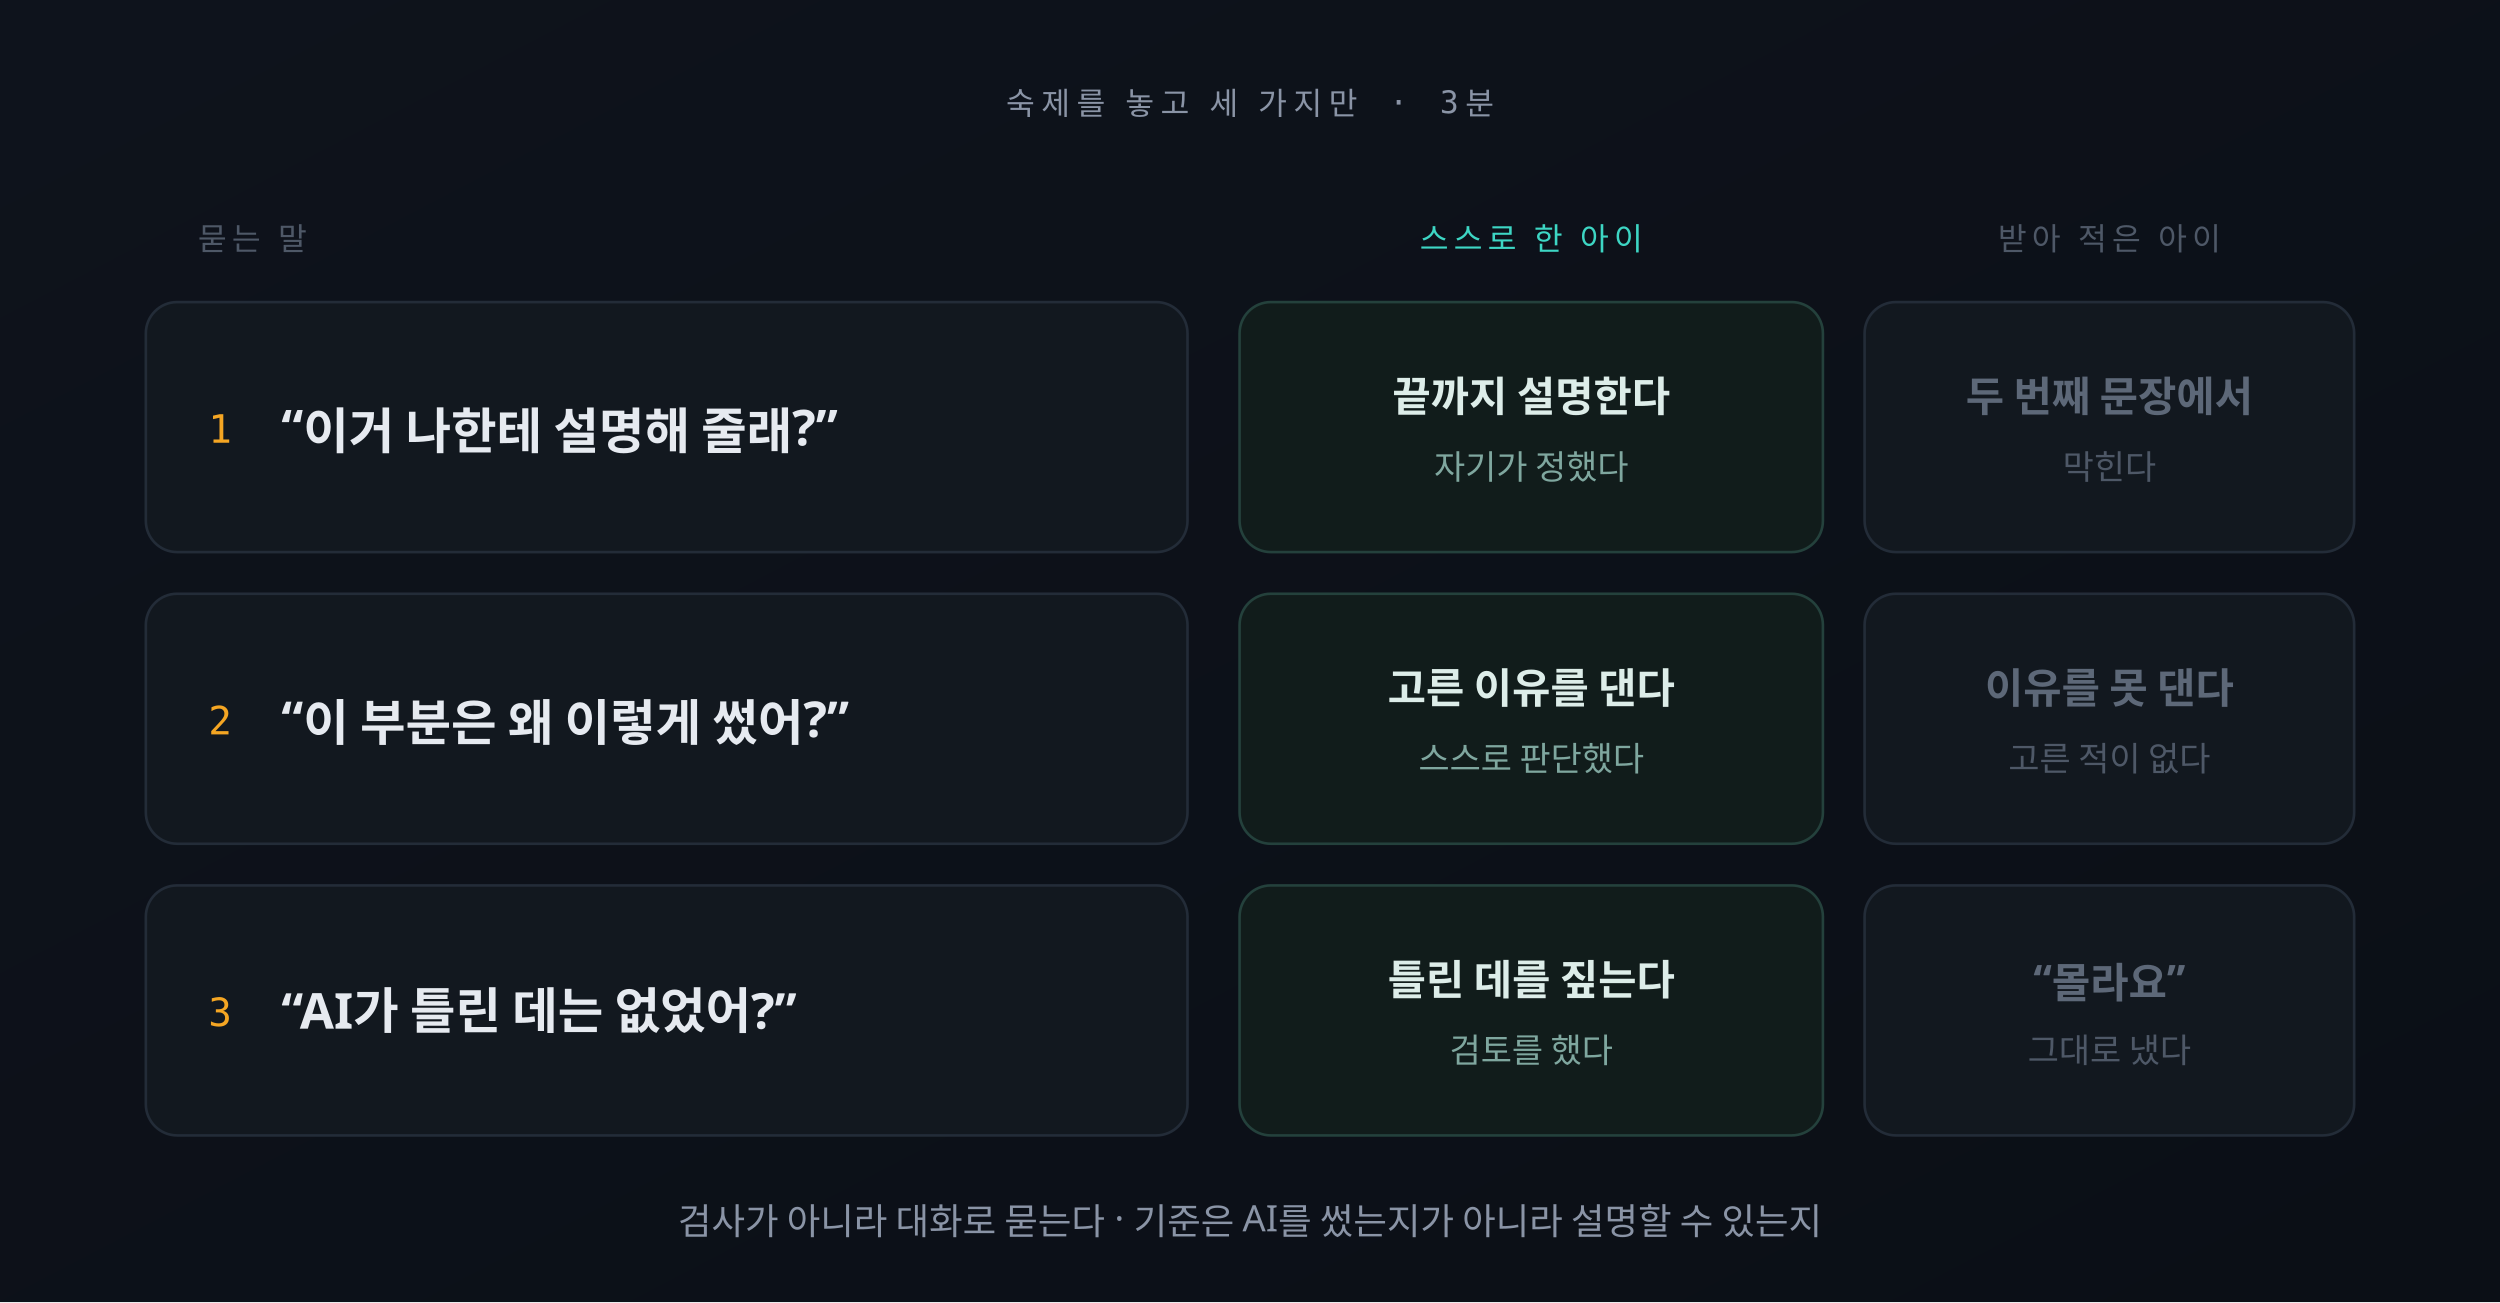
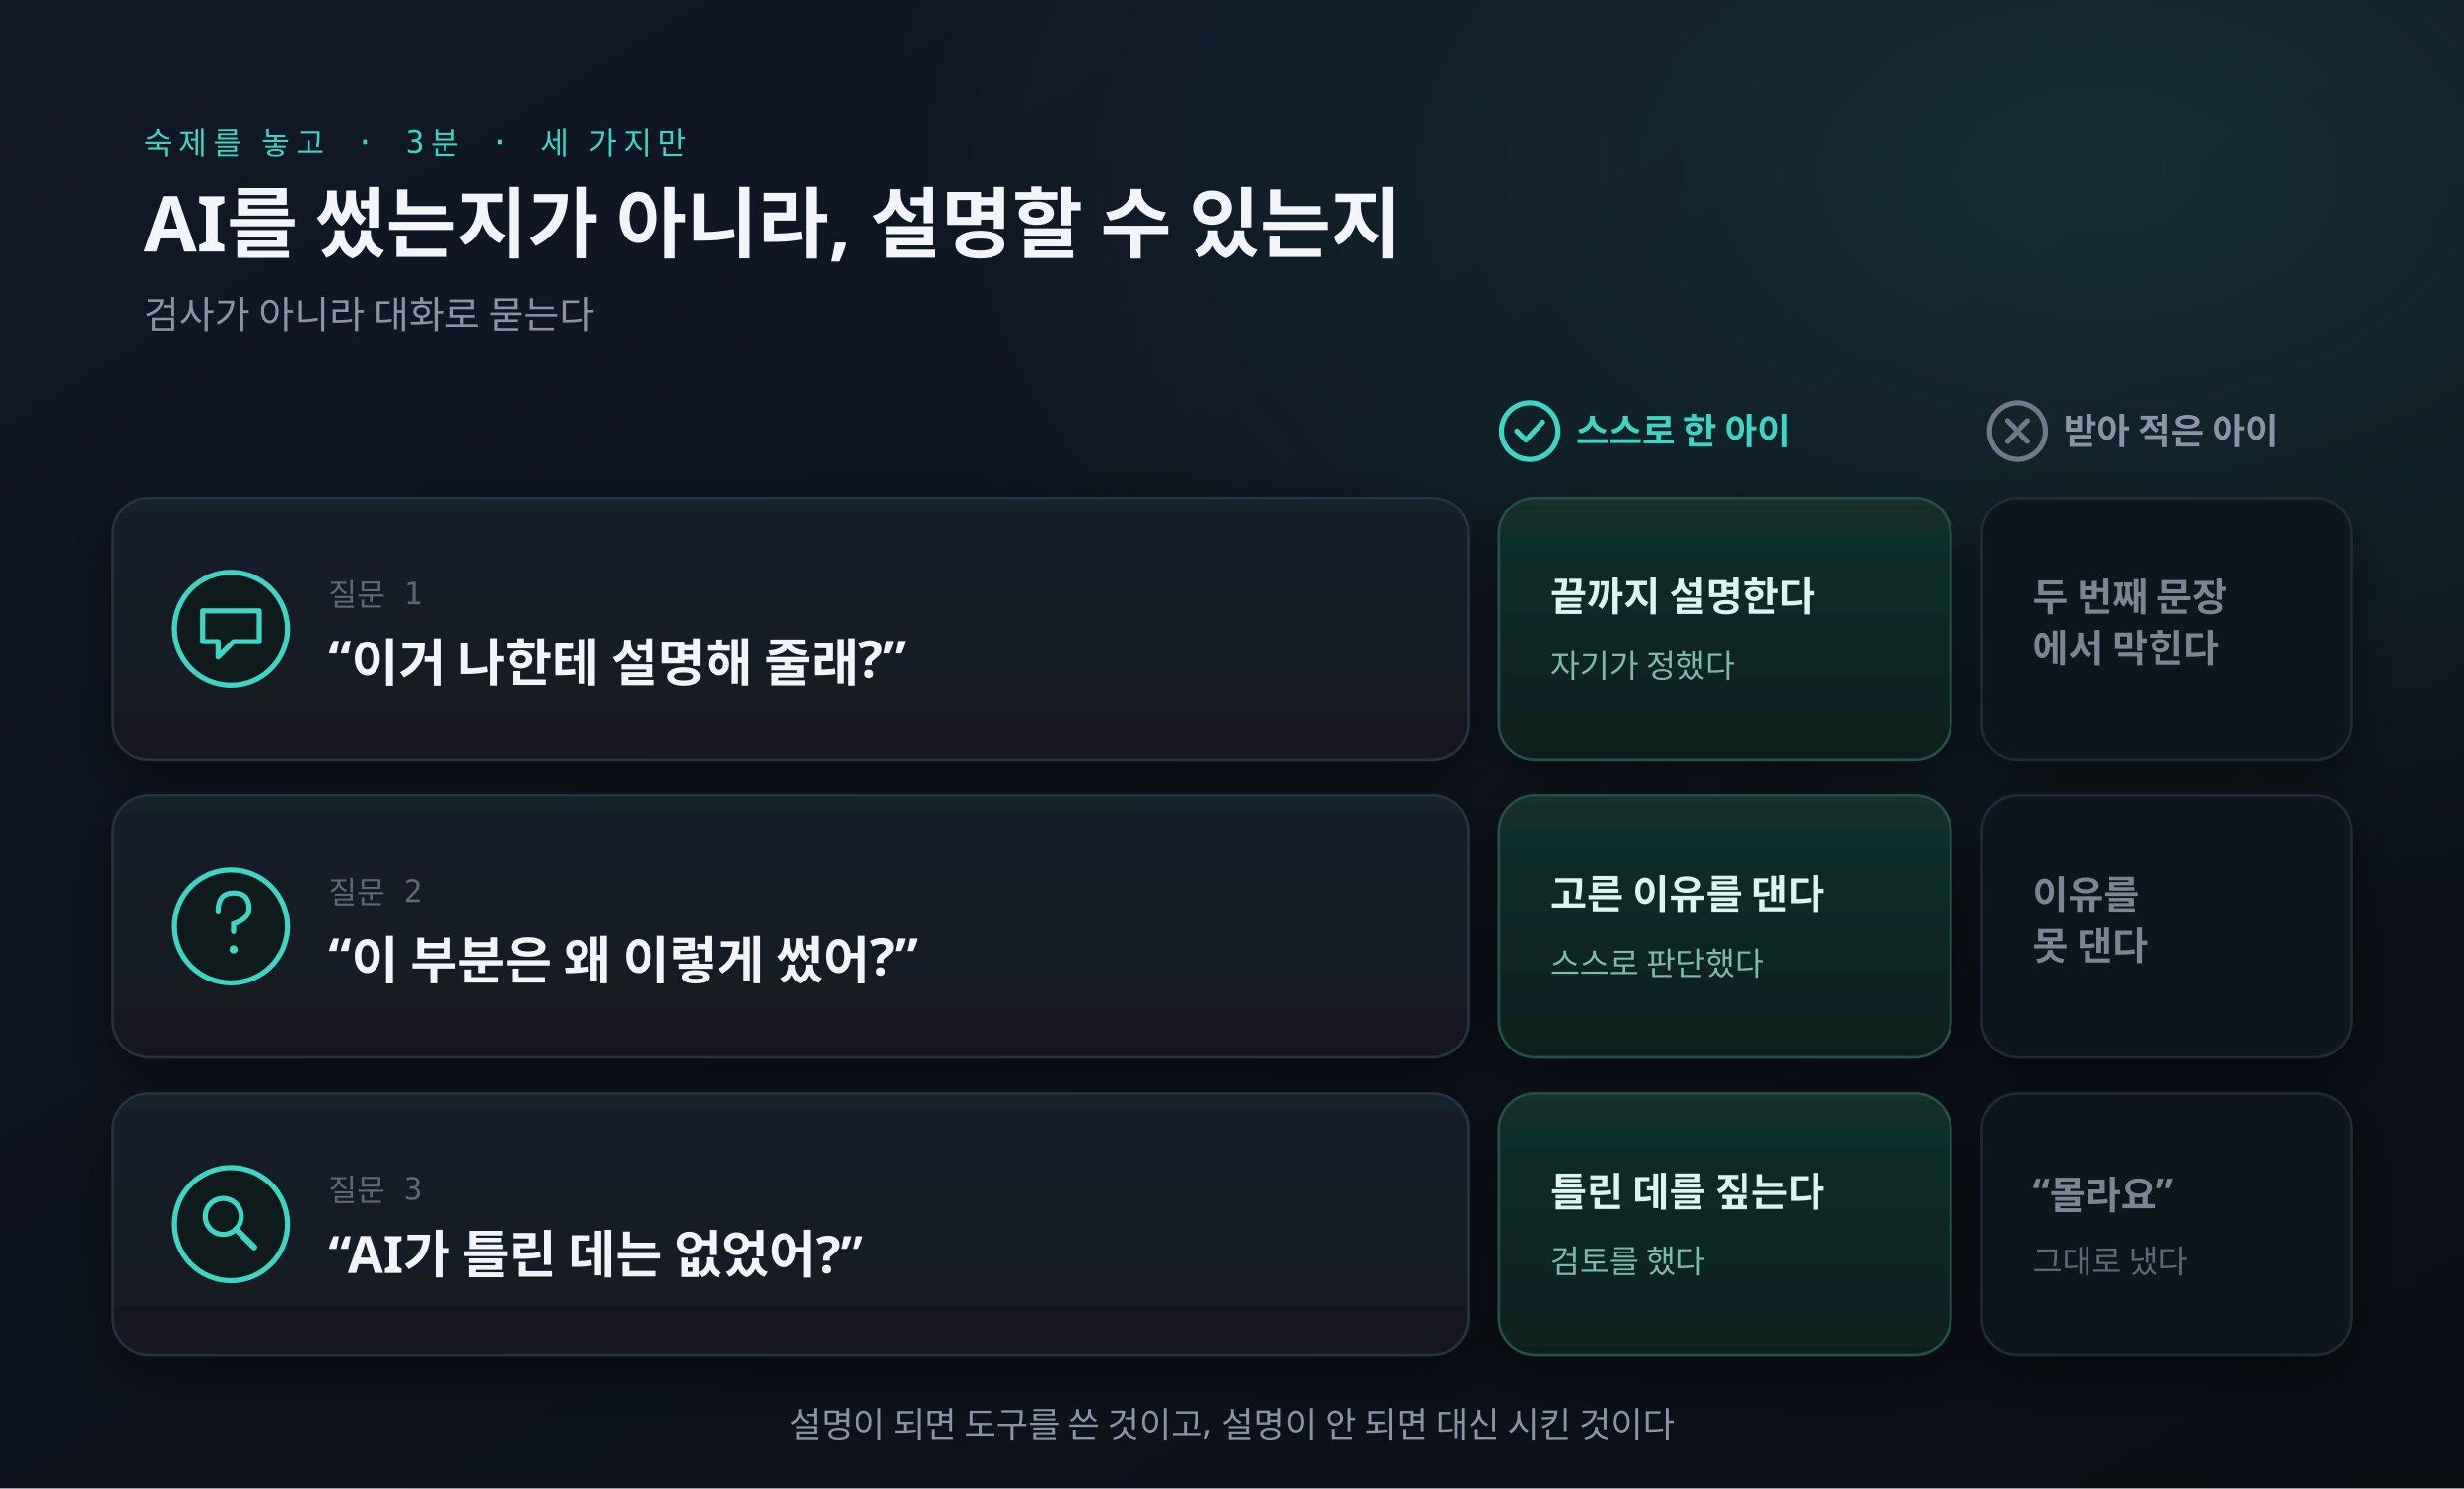
- <svg xmlns="http://www.w3.org/2000/svg" viewBox="0 0 960 500" width="960" height="500" role="img" aria-label="아이가 가져온 숙제를 놓고 묻는 세 가지 질문. 이거 나한테 설명해 줄래 하고 물으면 스스로 한 아이는 끝까지 설명하고, 받아 적은 아이는 두 번째 문장에서 막힌다. 이 부분은 왜 이렇게 썼어 하고 물으면 판단한 아이는 고른 이유를 대고, 받아 적은 아이는 이유를 못 댄다. AI가 틀린 데는 없었어 하고 물으면 검토한 아이는 틀린 데를 짚고, 그대로 낸 아이는 몰라요라고 한다. 기준은 AI를 썼는지가 아니라 설명할 수 있는지다.">
+ <svg xmlns="http://www.w3.org/2000/svg" viewBox="0 0 960 580" width="960" height="580" role="img" aria-label="아이가 가져온 숙제를 놓고 3분, 세 가지만 묻는다. 검사가 아니라 대화로. 이거 나한테 설명해 줄래 하고 물으면 스스로 한 아이는 끝까지 설명하고, 받아 적은 아이는 두 번째 문장에서 막힌다. 이 부분은 왜 이렇게 썼어 하고 물으면 스스로 한 아이는 고른 이유를 대고, 받아 적은 아이는 이유를 못 댄다. AI가 틀린 데는 없었어 하고 물으면 스스로 한 아이는 틀린 데를 짚고, 받아 적은 아이는 몰라요라고 한다. 기준은 AI를 썼는지가 아니라 설명할 수 있는지다.">
  <defs>
-     <linearGradient id="gbg" x1="0" y1="0" x2="1" y2="1">
-       <stop offset="0" stop-color="#0E131C" />
+     <linearGradient id="bg" x1="0" y1="0" x2="1" y2="1">
+       <stop offset="0" stop-color="#111827" />
      <stop offset="1" stop-color="#0B0F16" />
    </linearGradient>
+     <radialGradient id="glow" cx="0.85" cy="0.12" r="0.5">
+       <stop offset="0" stop-color="#3DD6C4" stop-opacity="0.13" />
+       <stop offset="1" stop-color="#3DD6C4" stop-opacity="0" />
+     </radialGradient>
+     <linearGradient id="card" x1="0" y1="0" x2="0" y2="1">
+       <stop offset="0" stop-color="#18202C" />
+       <stop offset="1" stop-color="#121821" />
+     </linearGradient>
+     <linearGradient id="good" x1="0" y1="0" x2="0" y2="1">
+       <stop offset="0" stop-color="#12302C" />
+       <stop offset="1" stop-color="#0E1F1D" />
+     </linearGradient>
+     <filter id="shadow" x="-20%" y="-20%" width="140%" height="160%">
+       <feDropShadow dx="0" dy="8" stdDeviation="10" flood-color="#000" flood-opacity="0.45" />
+     </filter>
  </defs>
-   <rect width="960" height="500" fill="url(#gbg)" />
-   <text x="480" y="44" text-anchor="middle" font-family="'IBM Plex Mono',ui-monospace,monospace" font-size="12" letter-spacing="2.5" fill="#8A94A6">숙제를 놓고 세 가지만 · 3분</text>
-   <g font-family="'IBM Plex Mono',ui-monospace,monospace" font-size="12" letter-spacing="2">
-     <text x="76" y="96" fill="#4E5867">묻는 말</text>
-     <text x="588" y="96" text-anchor="middle" fill="#3DD6C4">스스로 한 아이</text>
-     <text x="810" y="96" text-anchor="middle" fill="#4E5867">받아 적은 아이</text>
+   <rect width="960" height="580" fill="url(#bg)" />
+   <rect width="960" height="580" fill="url(#glow)" />
+   <g font-family="'Noto Sans KR',system-ui,sans-serif">
+     <text x="56" y="60" font-family="'IBM Plex Mono',ui-monospace,monospace" font-size="12" letter-spacing="2.5" fill="#3DD6C4">숙제를 놓고 · 3분 · 세 가지만</text>
+     <text x="56" y="98" font-size="30" font-weight="800" fill="#F1F4F8">AI를 썼는지가 아니라, 설명할 수 있는지</text>
+     <text x="56" y="128" font-size="15" fill="#8A94A6">검사가 아니라 대화로 묻는다</text>
+     <g transform="translate(596,168)">
+       <circle r="11" fill="none" stroke="#3DD6C4" stroke-width="2" />
+       <path d="M-5 0 l3.5 3.5 l6.5 -7" fill="none" stroke="#3DD6C4" stroke-width="2" stroke-linecap="round" stroke-linejoin="round" />
+     </g>
+     <text x="614" y="173" font-size="14" font-weight="700" fill="#3DD6C4">스스로 한 아이</text>
+     <g transform="translate(786,168)">
+       <circle r="11" fill="none" stroke="#6E7A8C" stroke-width="2" />
+       <path d="M-4 -4 l8 8 M4 -4 l-8 8" stroke="#6E7A8C" stroke-width="2" stroke-linecap="round" />
+     </g>
+     <text x="804" y="173" font-size="14" font-weight="700" fill="#8A94A6">받아 적은 아이</text>
+     <g filter="url(#shadow)">
+       <rect x="44" y="194" width="528" height="102" rx="14" fill="url(#card)" stroke="#263241" />
+       <rect x="584" y="194" width="176" height="102" rx="14" fill="url(#good)" stroke="#24514A" />
+       <rect x="772" y="194" width="144" height="102" rx="14" fill="#11161E" stroke="#232C38" />
+     </g>
+     <g transform="translate(90,245)">
+       <circle r="22" fill="#0E1A1C" stroke="#3DD6C4" stroke-width="2" />
+       <path d="M-11 -7 h22 v12 h-10 l-6 6 v-6 h-6 z" fill="none" stroke="#3DD6C4" stroke-width="2" stroke-linejoin="round" />
+     </g>
+     <text x="128" y="236" font-family="'IBM Plex Mono',ui-monospace,monospace" font-size="12" fill="#5D6878">질문 1</text>
+     <text x="128" y="264" font-size="20" font-weight="800" fill="#F1F4F8">“이거 나한테 설명해 줄래?”</text>
+     <text x="604" y="238" font-size="15.5" font-weight="700" fill="#DDF5F0">끝까지 설명한다</text>
+     <text x="604" y="264" font-size="12.5" fill="#7FB8AE">자기가 정했다</text>
+     <text x="792" y="238" font-size="15" font-weight="700" fill="#7B8594">두 번째 문장</text>
+     <text x="792" y="258" font-size="15" font-weight="700" fill="#7B8594">에서 막힌다</text>
+     <g filter="url(#shadow)">
+       <rect x="44" y="310" width="528" height="102" rx="14" fill="url(#card)" stroke="#263241" />
+       <rect x="584" y="310" width="176" height="102" rx="14" fill="url(#good)" stroke="#24514A" />
+       <rect x="772" y="310" width="144" height="102" rx="14" fill="#11161E" stroke="#232C38" />
+     </g>
+     <g transform="translate(90,361)">
+       <circle r="22" fill="#0E1A1C" stroke="#3DD6C4" stroke-width="2" />
+       <path d="M-5 -6 q0 -7 6 -7 q6 0 6 6 q0 4 -6 6 v3" fill="none" stroke="#3DD6C4" stroke-width="2" stroke-linecap="round" />
+       <circle cx="1" cy="9" r="1.6" fill="#3DD6C4" />
+     </g>
+     <text x="128" y="352" font-family="'IBM Plex Mono',ui-monospace,monospace" font-size="12" fill="#5D6878">질문 2</text>
+     <text x="128" y="380" font-size="20" font-weight="800" fill="#F1F4F8">“이 부분은 왜 이렇게 썼어?”</text>
+     <text x="604" y="354" font-size="15.5" font-weight="700" fill="#DDF5F0">고른 이유를 댄다</text>
+     <text x="604" y="380" font-size="12.5" fill="#7FB8AE">스스로 판단했다</text>
+     <text x="792" y="354" font-size="15" font-weight="700" fill="#7B8594">이유를</text>
+     <text x="792" y="374" font-size="15" font-weight="700" fill="#7B8594">못 댄다</text>
+     <g filter="url(#shadow)">
+       <rect x="44" y="426" width="528" height="102" rx="14" fill="url(#card)" stroke="#263241" />
+       <rect x="584" y="426" width="176" height="102" rx="14" fill="url(#good)" stroke="#24514A" />
+       <rect x="772" y="426" width="144" height="102" rx="14" fill="#11161E" stroke="#232C38" />
+     </g>
+     <g transform="translate(90,477)">
+       <circle r="22" fill="#0E1A1C" stroke="#3DD6C4" stroke-width="2" />
+       <circle cx="-3" cy="-3" r="7" fill="none" stroke="#3DD6C4" stroke-width="2" />
+       <path d="M2 2 l7 7" stroke="#3DD6C4" stroke-width="2.4" stroke-linecap="round" />
+     </g>
+     <text x="128" y="468" font-family="'IBM Plex Mono',ui-monospace,monospace" font-size="12" fill="#5D6878">질문 3</text>
+     <text x="128" y="496" font-size="20" font-weight="800" fill="#F1F4F8">“AI가 틀린 데는 없었어?”</text>
+     <text x="604" y="470" font-size="15.5" font-weight="700" fill="#DDF5F0">틀린 데를 짚는다</text>
+     <text x="604" y="496" font-size="12.5" fill="#7FB8AE">검토를 했다</text>
+     <text x="792" y="470" font-size="15" font-weight="700" fill="#7B8594">“몰라요”</text>
+     <text x="792" y="496" font-size="12.5" fill="#5D6878">그대로 냈다</text>
  </g>
-   <g font-family="'Noto Sans KR',system-ui,sans-serif">
-     <rect x="56" y="116" width="400" height="96" rx="12" fill="#12181F" stroke="#232C38" />
-     <text x="80" y="170" font-family="'IBM Plex Mono',ui-monospace,monospace" font-size="15" fill="#F5A623">1</text>
-     <text x="108" y="171" font-size="19" font-weight="800" fill="#E6EAF0">“이거 나한테 설명해 줄래?”</text>
-     <rect x="476" y="116" width="224" height="96" rx="12" fill="#111C1B" stroke="#24413C" />
-     <text x="588" y="158" text-anchor="middle" font-size="16" font-weight="700" fill="#DDEDE9">끝까지 설명한다</text>
-     <text x="588" y="184" text-anchor="middle" font-size="13" fill="#7FA79F">자기가 정했다</text>
-     <rect x="716" y="116" width="188" height="96" rx="12" fill="#12181F" stroke="#232C38" />
-     <text x="810" y="158" text-anchor="middle" font-size="16" font-weight="700" fill="#5D6878">두 번째 문장에서</text>
-     <text x="810" y="184" text-anchor="middle" font-size="13" fill="#4E5867">막힌다</text>
-     <rect x="56" y="228" width="400" height="96" rx="12" fill="#12181F" stroke="#232C38" />
-     <text x="80" y="282" font-family="'IBM Plex Mono',ui-monospace,monospace" font-size="15" fill="#F5A623">2</text>
-     <text x="108" y="283" font-size="19" font-weight="800" fill="#E6EAF0">“이 부분은 왜 이렇게 썼어?”</text>
-     <rect x="476" y="228" width="224" height="96" rx="12" fill="#111C1B" stroke="#24413C" />
-     <text x="588" y="270" text-anchor="middle" font-size="16" font-weight="700" fill="#DDEDE9">고른 이유를 댄다</text>
-     <text x="588" y="296" text-anchor="middle" font-size="13" fill="#7FA79F">스스로 판단했다</text>
-     <rect x="716" y="228" width="188" height="96" rx="12" fill="#12181F" stroke="#232C38" />
-     <text x="810" y="270" text-anchor="middle" font-size="16" font-weight="700" fill="#5D6878">이유를 못 댄다</text>
-     <text x="810" y="296" text-anchor="middle" font-size="13" fill="#4E5867">고른 적이 없다</text>
-     <rect x="56" y="340" width="400" height="96" rx="12" fill="#12181F" stroke="#232C38" />
-     <text x="80" y="394" font-family="'IBM Plex Mono',ui-monospace,monospace" font-size="15" fill="#F5A623">3</text>
-     <text x="108" y="395" font-size="19" font-weight="800" fill="#E6EAF0">“AI가 틀린 데는 없었어?”</text>
-     <rect x="476" y="340" width="224" height="96" rx="12" fill="#111C1B" stroke="#24413C" />
-     <text x="588" y="382" text-anchor="middle" font-size="16" font-weight="700" fill="#DDEDE9">틀린 데를 짚는다</text>
-     <text x="588" y="408" text-anchor="middle" font-size="13" fill="#7FA79F">검토를 했다</text>
-     <rect x="716" y="340" width="188" height="96" rx="12" fill="#12181F" stroke="#232C38" />
-     <text x="810" y="382" text-anchor="middle" font-size="16" font-weight="700" fill="#5D6878">“몰라요”</text>
-     <text x="810" y="408" text-anchor="middle" font-size="13" fill="#4E5867">그대로 냈다</text>
-   </g>
-   <text x="480" y="474" text-anchor="middle" font-family="'Noto Sans KR',system-ui,sans-serif" font-size="14" fill="#8A94A6">검사가 아니라 대화로 묻는다 · 기준은 AI를 썼는지가 아니라 설명할 수 있는지</text>
+   <text x="480" y="560" text-anchor="middle" font-family="'Noto Sans KR',system-ui,sans-serif" font-size="13.5" fill="#8A94A6">설명이 되면 도구를 쓴 것이고, 설명이 안 되면 대신 시킨 것이다</text>
</svg>
